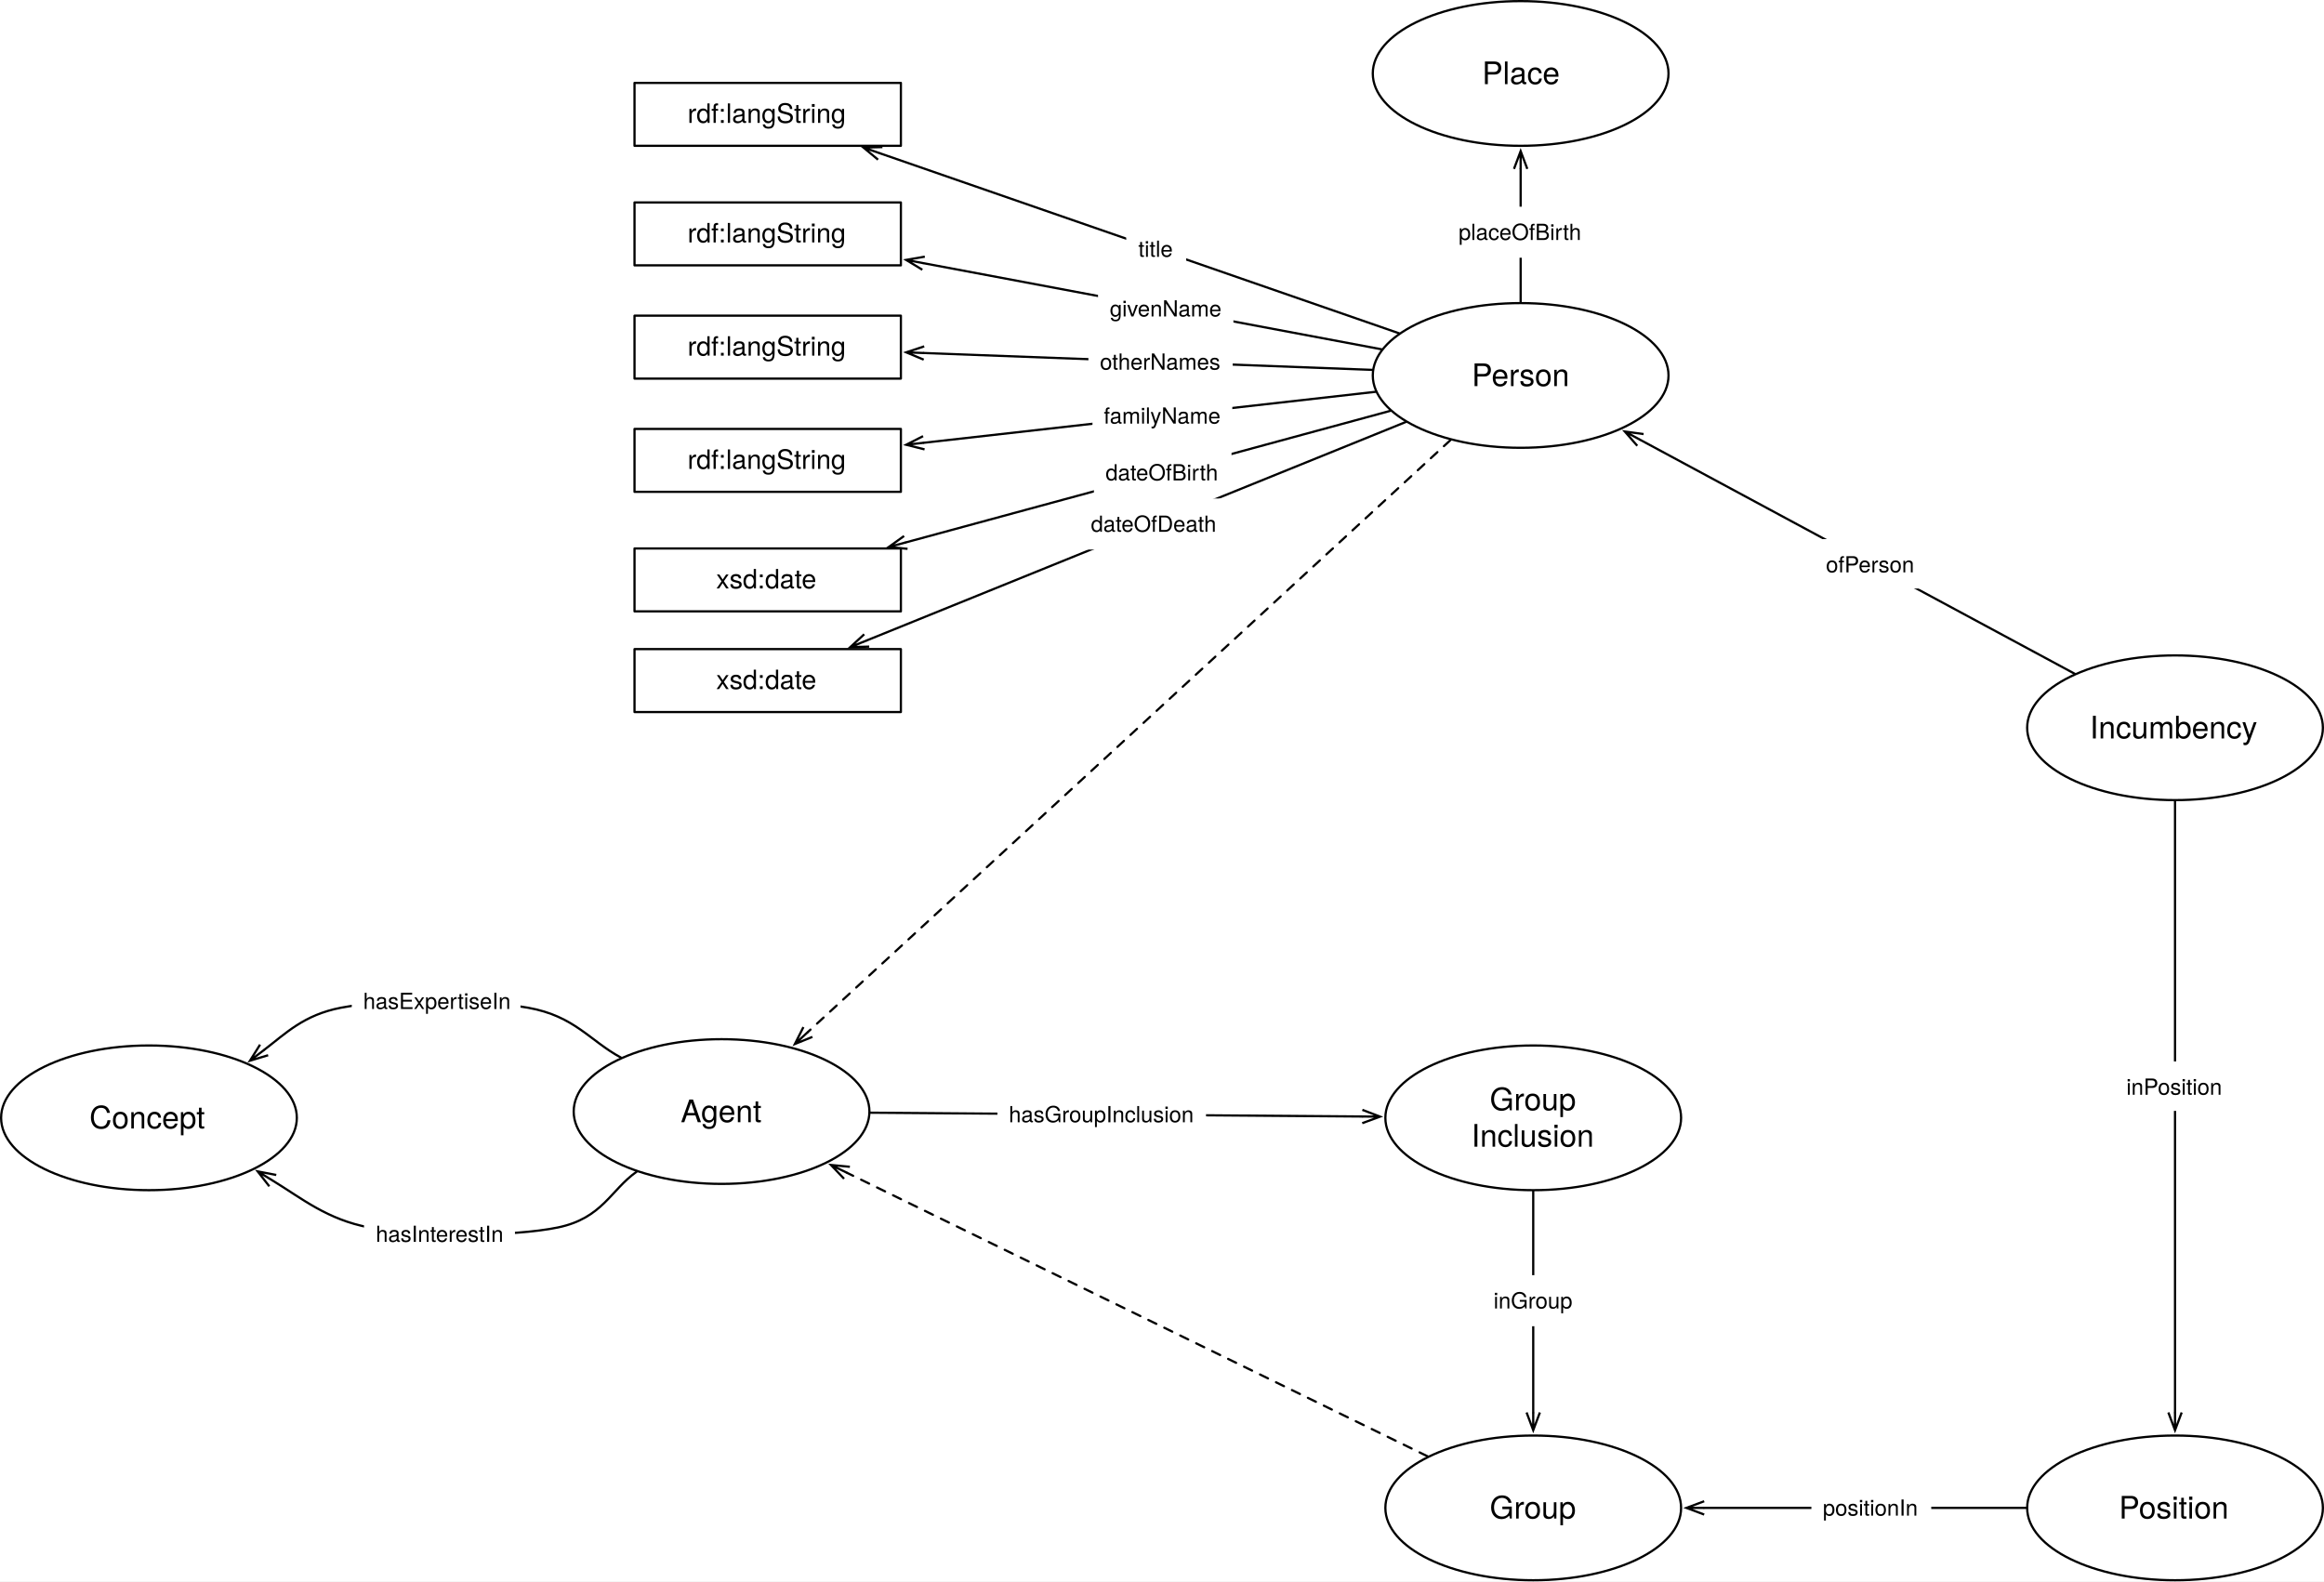
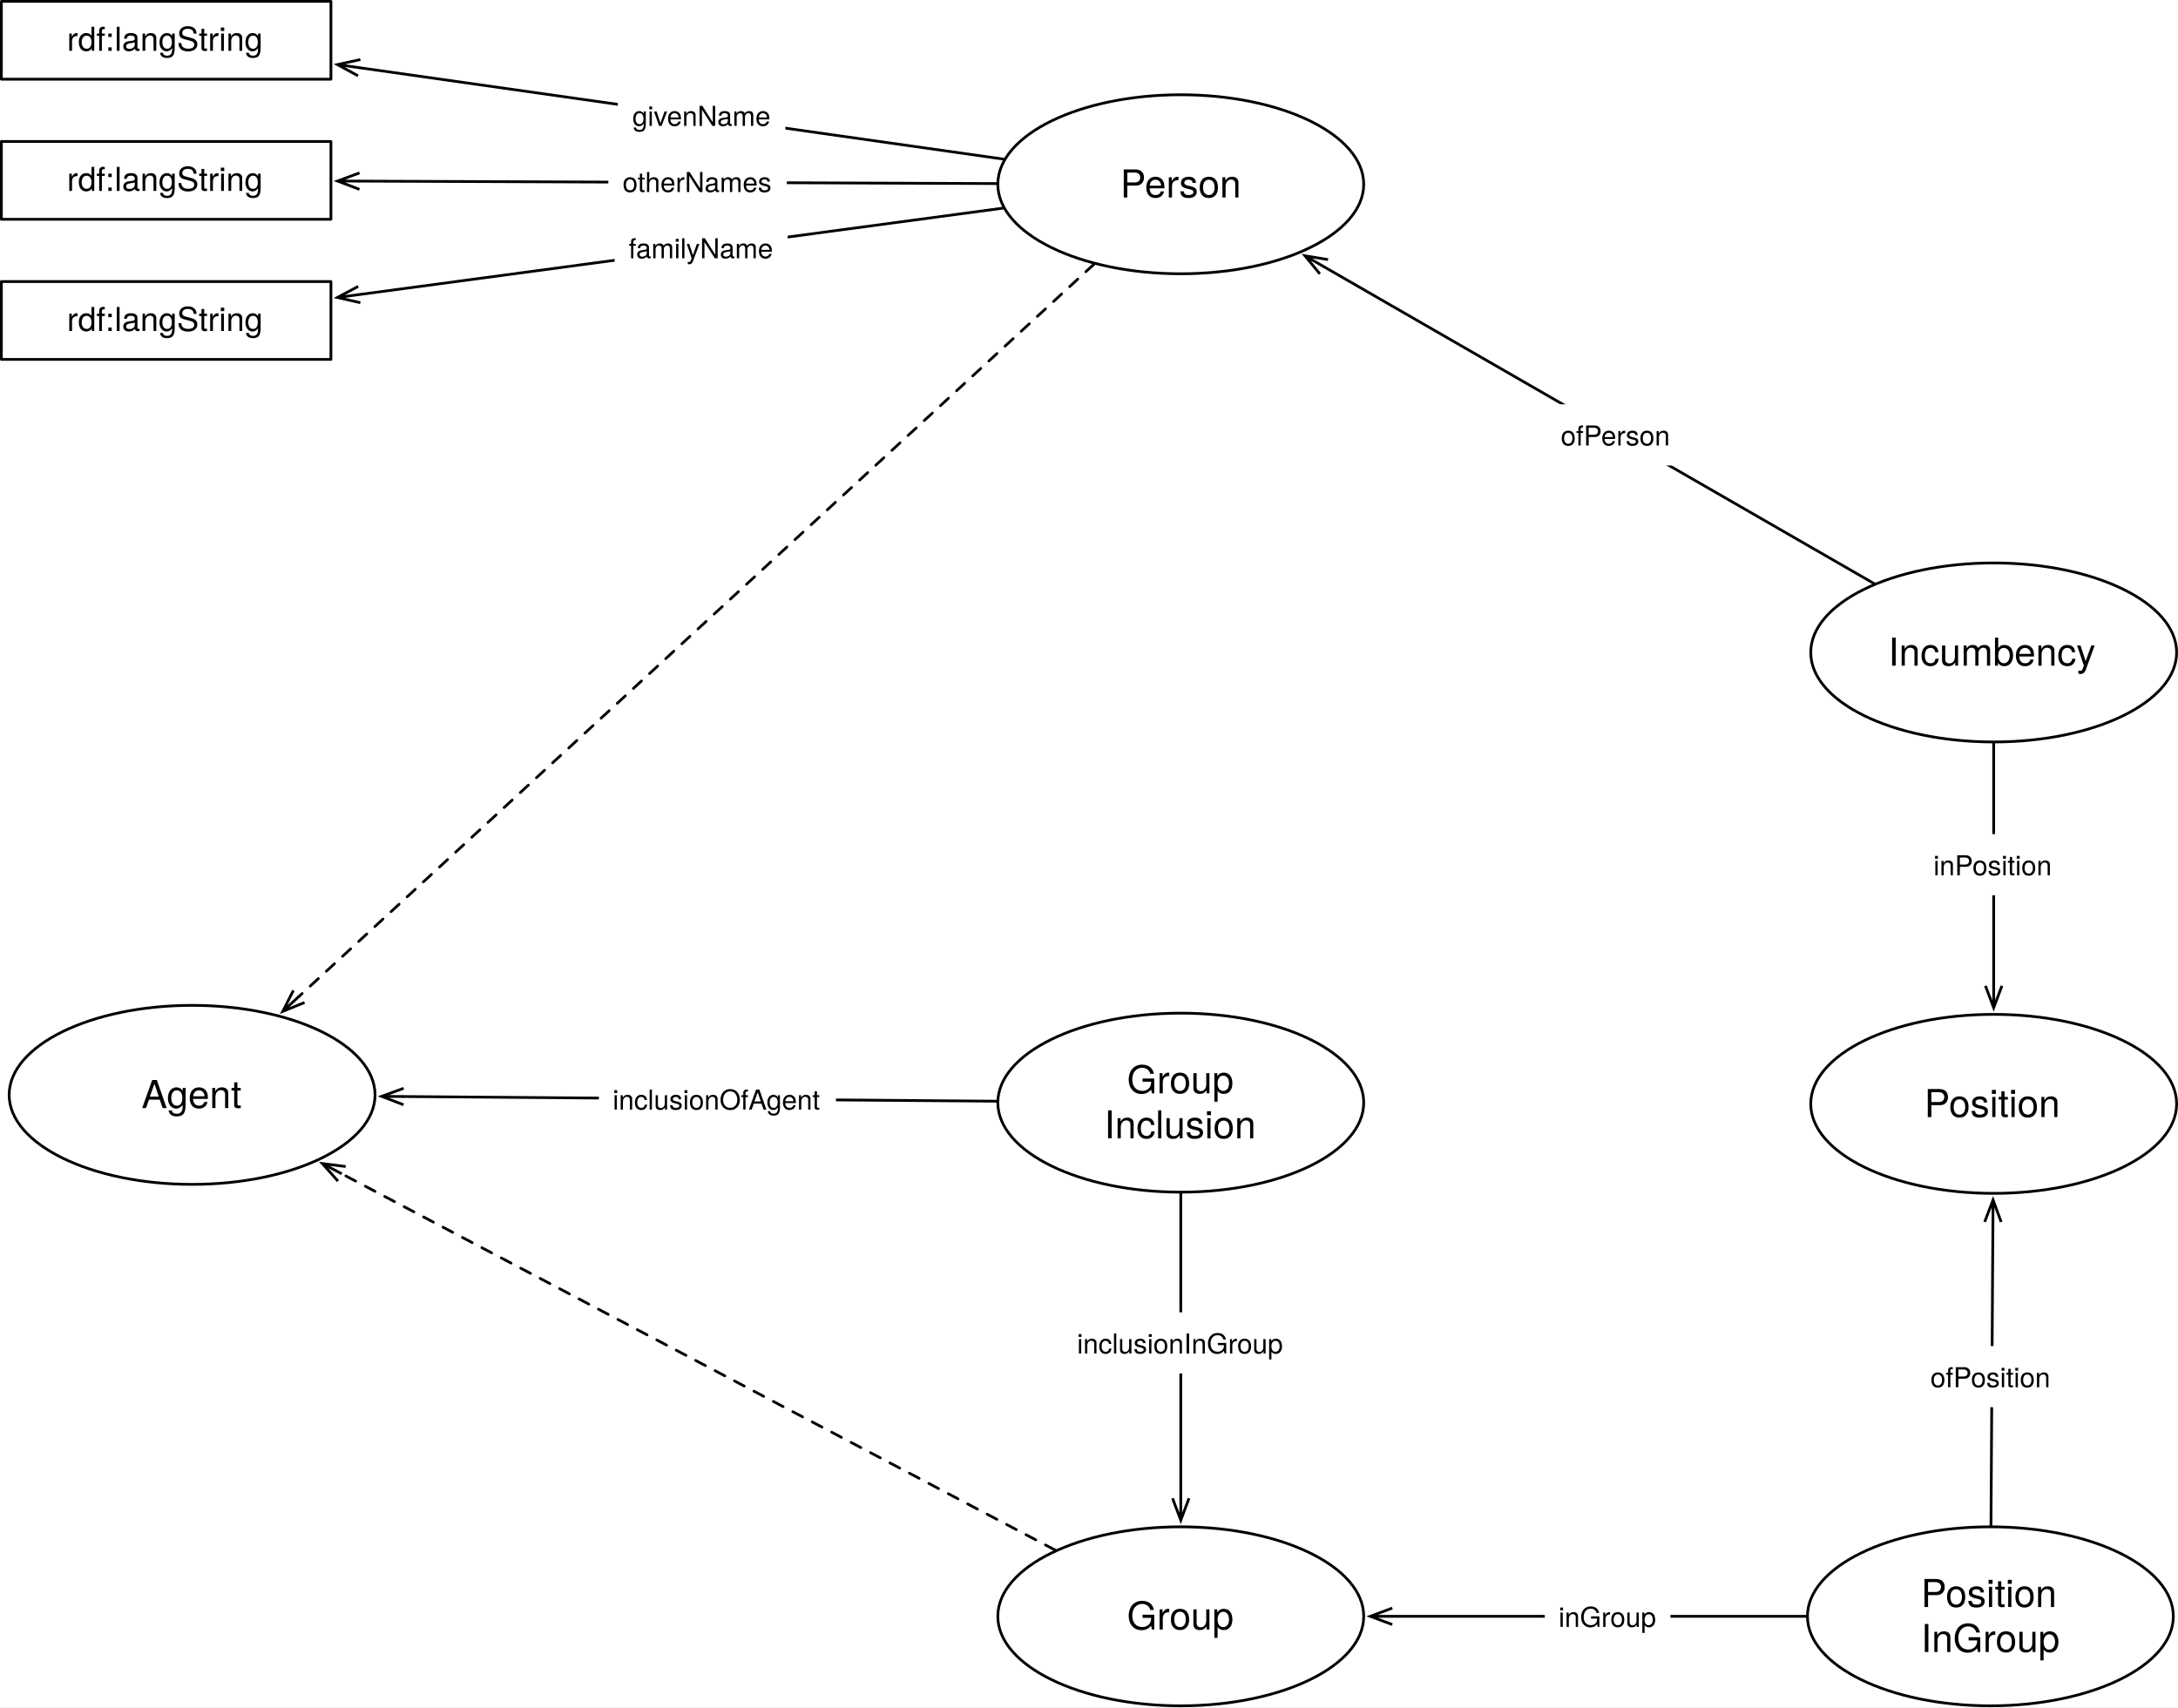
- <svg xmlns="http://www.w3.org/2000/svg" version="1.1" viewBox="13.673 8.004 1046.984 712.496" width="1046.984" height="712.496">
+ <svg xmlns="http://www.w3.org/2000/svg" version="1.1" viewBox="268.791 110.051 793.066 621.787" width="793.066" height="621.787">
  <defs>
    <marker orient="auto" overflow="visible" markerUnits="strokeWidth" id="StickArrow_Marker" stroke-linejoin="miter" stroke-miterlimit="10" viewBox="-1 -4 10 8" markerWidth="10" markerHeight="8" color="black">
      <g>
        <path d="M 8 0 L 0 0 M 0 -3 L 8 0 L 0 3" fill="none" stroke="currentColor" stroke-width="1" />
      </g>
    </marker>
  </defs>
-   <g id="Canvas_1" stroke-opacity="1" fill="none" stroke="none" fill-opacity="1" stroke-dasharray="none">
-     <rect fill="white" x="13.673" y="8.004" width="1046.984" height="712.496" />
+   <g id="Canvas_1" fill="none" fill-opacity="1" stroke="none" stroke-opacity="1" stroke-dasharray="none">
+     <rect fill="white" x="268.791" y="110.051" width="793.066" height="621.787" />
    <g id="Canvas_1_Layer_1">
      <g id="Graphic_28">
        <ellipse cx="698.74" cy="177.165" rx="66.614" ry="32.598" fill="white" />
        <ellipse cx="698.74" cy="177.165" rx="66.614" ry="32.598" stroke="black" stroke-linecap="round" stroke-linejoin="round" stroke-width="1" />
        <text transform="translate(650.4488 168.9693)" fill="black">
-           <tspan font-family="Helvetica Neue" font-size="14" fill="black" x="26.255" y="13">Person</tspan>
+           <tspan font-family="Helvetica Neue" font-size="14" fill="black" x="26.255" y="13" xml:space="preserve">Person</tspan>
        </text>
      </g>
      <g id="Graphic_29">
-         <ellipse cx="704.409" cy="687.402" rx="66.614" ry="32.598" fill="white" />
-         <ellipse cx="704.409" cy="687.402" rx="66.614" ry="32.598" stroke="black" stroke-linecap="round" stroke-linejoin="round" stroke-width="1" />
-         <text transform="translate(656.1181 679.2056)" fill="black">
-           <tspan font-family="Helvetica Neue" font-size="14" fill="black" x="28.712" y="13">Group</tspan>
+         <ellipse cx="698.74" cy="698.74" rx="66.614" ry="32.598" fill="white" />
+         <ellipse cx="698.74" cy="698.74" rx="66.614" ry="32.598" stroke="black" stroke-linecap="round" stroke-linejoin="round" stroke-width="1" />
+         <text transform="translate(650.4488 690.5441)" fill="black">
+           <tspan font-family="Helvetica Neue" font-size="14" fill="black" x="28.712" y="13" xml:space="preserve">Group</tspan>
        </text>
      </g>
      <g id="Graphic_30">
-         <ellipse cx="704.409" cy="511.654" rx="66.614" ry="32.598" fill="white" />
-         <ellipse cx="704.409" cy="511.654" rx="66.614" ry="32.598" stroke="black" stroke-linecap="round" stroke-linejoin="round" stroke-width="1" />
-         <text transform="translate(656.1181 495.2615)" fill="black">
-           <tspan font-family="Helvetica Neue" font-size="14" fill="black" x="28.712" y="13">Group</tspan>
-           <tspan font-family="Helvetica Neue" font-size="14" fill="black" x="20.417" y="29.392">Inclusion</tspan>
+         <ellipse cx="698.74" cy="511.654" rx="66.614" ry="32.598" fill="white" />
+         <ellipse cx="698.74" cy="511.654" rx="66.614" ry="32.598" stroke="black" stroke-linecap="round" stroke-linejoin="round" stroke-width="1" />
+         <text transform="translate(650.4488 495.2615)" fill="black">
+           <tspan font-family="Helvetica Neue" font-size="14" fill="black" x="28.712" y="13" xml:space="preserve">Group</tspan>
+           <tspan font-family="Helvetica Neue" font-size="14" fill="black" x="20.417" y="29.392" xml:space="preserve">Inclusion</tspan>
        </text>
      </g>
      <g id="Graphic_31">
-         <ellipse cx="993.543" cy="335.906" rx="66.614" ry="32.598" fill="white" />
-         <ellipse cx="993.543" cy="335.906" rx="66.614" ry="32.598" stroke="black" stroke-linecap="round" stroke-linejoin="round" stroke-width="1" />
-         <text transform="translate(945.252 327.7095)" fill="black">
-           <tspan font-family="Helvetica Neue" font-size="14" fill="black" x="9.903" y="13">Incumbency</tspan>
+         <ellipse cx="994.743" cy="347.688" rx="66.614" ry="32.598" fill="white" />
+         <ellipse cx="994.743" cy="347.688" rx="66.614" ry="32.598" stroke="black" stroke-linecap="round" stroke-linejoin="round" stroke-width="1" />
+         <text transform="translate(946.4521 339.492)" fill="black">
+           <tspan font-family="Helvetica Neue" font-size="14" fill="black" x="9.903" y="13" xml:space="preserve">Incumbency</tspan>
        </text>
      </g>
      <g id="Graphic_32">
-         <ellipse cx="993.543" cy="687.402" rx="66.614" ry="32.598" fill="white" />
-         <ellipse cx="993.543" cy="687.402" rx="66.614" ry="32.598" stroke="black" stroke-linecap="round" stroke-linejoin="round" stroke-width="1" />
-         <text transform="translate(945.252 679.2056)" fill="black">
-           <tspan font-family="Helvetica Neue" font-size="14" fill="black" x="23.014" y="13">Position</tspan>
+         <ellipse cx="994.743" cy="512.097" rx="66.614" ry="32.598" fill="white" />
+         <ellipse cx="994.743" cy="512.097" rx="66.614" ry="32.598" stroke="black" stroke-linecap="round" stroke-linejoin="round" stroke-width="1" />
+         <text transform="translate(946.4521 503.9014)" fill="black">
+           <tspan font-family="Helvetica Neue" font-size="14" fill="black" x="23.014" y="13" xml:space="preserve">Position</tspan>
        </text>
      </g>
      <g id="Graphic_49">
        <ellipse cx="338.74" cy="508.819" rx="66.614" ry="32.598" fill="white" />
        <ellipse cx="338.74" cy="508.819" rx="66.614" ry="32.598" stroke="black" stroke-linecap="round" stroke-linejoin="round" stroke-width="1" />
        <text transform="translate(290.4488 500.6229)" fill="black">
-           <tspan font-family="Helvetica Neue" font-size="14" fill="black" x="29.881" y="13">Agent</tspan>
+           <tspan font-family="Helvetica Neue" font-size="14" fill="black" x="29.881" y="13" xml:space="preserve">Agent</tspan>
        </text>
      </g>
      <g id="Line_50">
        <line x1="667.115" y1="206.301" x2="377.647" y2="472.976" marker-end="url(#StickArrow_Marker)" stroke="black" stroke-linecap="round" stroke-linejoin="round" stroke-dasharray="4.0,4.0" stroke-width="1" />
      </g>
      <g id="Line_52">
-         <line x1="656.809" y1="664.155" x2="395.236" y2="536.41" marker-end="url(#StickArrow_Marker)" stroke="black" stroke-linecap="round" stroke-linejoin="round" stroke-dasharray="4.0,4.0" stroke-width="1" />
+         <line x1="652.995" y1="674.607" x2="393.241" y2="537.571" marker-end="url(#StickArrow_Marker)" stroke="black" stroke-linecap="round" stroke-linejoin="round" stroke-dasharray="4.0,4.0" stroke-width="1" />
      </g>
      <g id="Line_55">
-         <line x1="405.846" y1="509.339" x2="627.404" y2="511.057" marker-end="url(#StickArrow_Marker)" stroke="black" stroke-linecap="round" stroke-linejoin="round" stroke-width="1" />
+         <line x1="631.635" y1="511.125" x2="415.745" y2="509.425" marker-end="url(#StickArrow_Marker)" stroke="black" stroke-linecap="round" stroke-linejoin="round" stroke-width="1" />
      </g>
      <g id="Graphic_56">
-         <rect x="463.001" y="498.647" width="94" height="23" fill="white" />
-         <text transform="translate(468.1408 503.6465)" fill="black">
-           <tspan font-family="Helvetica Neue" font-size="10" fill="black" x="58264504e-20" y="10">hasGroupInclusion</tspan>
+         <rect x="486.876" y="499.185" width="86.31" height="22.28" fill="white" />
+         <text transform="translate(491.8757 504.1851)" fill="black">
+           <tspan font-family="Helvetica Neue" font-size="10" fill="black" x="6536993e-19" y="10" xml:space="preserve">inclusionOfAgent</tspan>
        </text>
      </g>
      <g id="Line_57">
-         <line x1="948.3" y1="311.544" x2="752.7" y2="206.221" marker-end="url(#StickArrow_Marker)" stroke="black" stroke-linecap="round" stroke-linejoin="round" stroke-width="1" />
+         <line x1="951.181" y1="322.592" x2="750.881" y2="207.203" marker-end="url(#StickArrow_Marker)" stroke="black" stroke-linecap="round" stroke-linejoin="round" stroke-width="1" />
      </g>
      <g id="Graphic_58">
-         <rect x="831.269" y="250.897" width="50.18" height="22.28" fill="white" />
-         <text transform="translate(836.2686 255.8968)" fill="black">
-           <tspan font-family="Helvetica Neue" font-size="10" fill="black" x="14566126e-20" y="10">ofPerson</tspan>
+         <rect x="832.097" y="257.304" width="50.18" height="22.28" fill="white" />
+         <text transform="translate(837.0967 262.3038)" fill="black">
+           <tspan font-family="Helvetica Neue" font-size="10" fill="black" x="14566126e-20" y="10" xml:space="preserve">ofPerson</tspan>
        </text>
      </g>
      <g id="Line_59">
-         <line x1="993.543" y1="369.004" x2="993.543" y2="644.403" marker-end="url(#StickArrow_Marker)" stroke="black" stroke-linecap="round" stroke-linejoin="round" stroke-width="1" />
+         <line x1="994.743" y1="380.786" x2="994.743" y2="469.099" marker-end="url(#StickArrow_Marker)" stroke="black" stroke-linecap="round" stroke-linejoin="round" stroke-width="1" />
      </g>
      <g id="Graphic_60">
-         <rect x="966.598" y="486.247" width="53.89" height="22.28" fill="white" />
-         <text transform="translate(971.5983 491.2472)" fill="black">
-           <tspan font-family="Helvetica Neue" font-size="10" fill="black" x="0" y="10">inPosition</tspan>
+         <rect x="967.798" y="413.842" width="53.89" height="22.28" fill="white" />
+         <text transform="translate(972.7984 418.8416)" fill="black">
+           <tspan font-family="Helvetica Neue" font-size="10" fill="black" x="0" y="10" xml:space="preserve">inPosition</tspan>
        </text>
      </g>
      <g id="Line_61">
-         <line x1="704.409" y1="544.752" x2="704.409" y2="644.403" marker-end="url(#StickArrow_Marker)" stroke="black" stroke-linecap="round" stroke-linejoin="round" stroke-width="1" />
+         <line x1="698.74" y1="544.752" x2="698.74" y2="655.742" marker-end="url(#StickArrow_Marker)" stroke="black" stroke-linecap="round" stroke-linejoin="round" stroke-width="1" />
      </g>
      <g id="Graphic_62">
-         <rect x="681.409" y="582.549" width="46" height="23" fill="white" />
-         <text transform="translate(686.5344 587.5495)" fill="black">
-           <tspan font-family="Helvetica Neue" font-size="10" fill="black" x="0" y="10">inGroup</tspan>
-         </text>
-       </g>
-       <g id="Line_63">
-         <line x1="926.429" y1="687.402" x2="781.424" y2="687.402" marker-end="url(#StickArrow_Marker)" stroke="black" stroke-linecap="round" stroke-linejoin="round" stroke-width="1" />
-       </g>
-       <g id="Graphic_64">
-         <rect x="829.722" y="675.902" width="54" height="23" fill="white" />
-         <text transform="translate(834.8674 680.9016)" fill="black">
-           <tspan font-family="Helvetica Neue" font-size="10" fill="black" x="0" y="10">positionIn</tspan>
-         </text>
-       </g>
-       <g id="Line_69">
-         <line x1="643.909" y1="158.15" x2="410.222" y2="77.108" marker-end="url(#StickArrow_Marker)" stroke="black" stroke-linecap="round" stroke-linejoin="round" stroke-width="1" />
-       </g>
-       <g id="Graphic_70">
-         <rect x="521.042" y="108.722" width="27" height="23" fill="white" />
-         <text transform="translate(526.4871 113.722)" fill="black">
-           <tspan font-family="Helvetica Neue" font-size="10" fill="black" x="29132252e-20" y="10">title</tspan>
-         </text>
-       </g>
-       <g id="Graphic_83">
-         <rect x="299.528" y="45.354" width="120" height="28.346" fill="white" />
-         <rect x="299.528" y="45.354" width="120" height="28.346" stroke="black" stroke-linecap="round" stroke-linejoin="round" stroke-width="1" />
-         <text transform="translate(304.5276 52.35956)" fill="black">
-           <tspan font-family="Helvetica Neue" font-size="12" fill="black" x="18.886" y="11">rdf:langString</tspan>
+         <rect x="655.955" y="588.012" width="85.57" height="22.28" fill="white" />
+         <text transform="translate(660.9552 593.0118)" fill="black">
+           <tspan font-family="Helvetica Neue" font-size="10" fill="black" x="0" y="10" xml:space="preserve">inclusionInGroup</tspan>
        </text>
      </g>
      <g id="Line_84">
-         <line x1="636.051" y1="165.378" x2="429.748" y2="126.589" marker-end="url(#StickArrow_Marker)" stroke="black" stroke-linecap="round" stroke-linejoin="round" stroke-width="1" />
+         <line x1="634.256" y1="168.012" x2="399.588" y2="134.703" marker-end="url(#StickArrow_Marker)" stroke="black" stroke-linecap="round" stroke-linejoin="round" stroke-width="1" />
      </g>
      <g id="Graphic_85">
-         <rect x="508.338" y="135.6" width="61" height="23" fill="white" />
-         <text transform="translate(513.6476 140.6001)" fill="black">
-           <tspan font-family="Helvetica Neue" font-size="10" fill="black" x="50803806e-20" y="10">givenName</tspan>
+         <rect x="493.746" y="140.897" width="61" height="23" fill="white" />
+         <text transform="translate(499.0559 145.897)" fill="black">
+           <tspan font-family="Helvetica Neue" font-size="10" fill="black" x="50803806e-20" y="10" xml:space="preserve">givenName</tspan>
        </text>
      </g>
      <g id="Graphic_86">
-         <rect x="299.528" y="99.213" width="120" height="28.346" fill="white" />
-         <rect x="299.528" y="99.213" width="120" height="28.346" stroke="black" stroke-linecap="round" stroke-linejoin="round" stroke-width="1" />
-         <text transform="translate(304.5276 106.2178)" fill="black">
-           <tspan font-family="Helvetica Neue" font-size="12" fill="black" x="18.886" y="11">rdf:langString</tspan>
+         <rect x="269.291" y="110.551" width="120" height="28.346" fill="white" />
+         <rect x="269.291" y="110.551" width="120" height="28.346" stroke="black" stroke-linecap="round" stroke-linejoin="round" stroke-width="1" />
+         <text transform="translate(274.2913 117.5564)" fill="black">
+           <tspan font-family="Helvetica Neue" font-size="12" fill="black" x="18.886" y="11" xml:space="preserve">rdf:langString</tspan>
        </text>
      </g>
      <g id="Line_89">
-         <line x1="631.821" y1="174.649" x2="429.92" y2="167.057" marker-end="url(#StickArrow_Marker)" stroke="black" stroke-linecap="round" stroke-linejoin="round" stroke-width="1" />
+         <line x1="631.628" y1="176.908" x2="399.691" y2="176.018" marker-end="url(#StickArrow_Marker)" stroke="black" stroke-linecap="round" stroke-linejoin="round" stroke-width="1" />
      </g>
      <g id="Graphic_90">
-         <rect x="504.015" y="159.565" width="65" height="23" fill="white" />
-         <text transform="translate(509.1948 164.565)" fill="black">
-           <tspan font-family="Helvetica Neue" font-size="10" fill="black" x="0" y="10">otherNames</tspan>
+         <rect x="490.303" y="164.99" width="65" height="23" fill="white" />
+         <text transform="translate(495.4827 169.9904)" fill="black">
+           <tspan font-family="Helvetica Neue" font-size="10" fill="black" x="0" y="10" xml:space="preserve">otherNames</tspan>
        </text>
      </g>
      <g id="Graphic_91">
-         <rect x="299.528" y="150.236" width="120" height="28.346" fill="white" />
-         <rect x="299.528" y="150.236" width="120" height="28.346" stroke="black" stroke-linecap="round" stroke-linejoin="round" stroke-width="1" />
-         <text transform="translate(304.5276 157.2414)" fill="black">
-           <tspan font-family="Helvetica Neue" font-size="12" fill="black" x="18.886" y="11">rdf:langString</tspan>
+         <rect x="269.291" y="161.575" width="120" height="28.346" fill="white" />
+         <rect x="269.291" y="161.575" width="120" height="28.346" stroke="black" stroke-linecap="round" stroke-linejoin="round" stroke-width="1" />
+         <text transform="translate(274.2913 168.58)" fill="black">
+           <tspan font-family="Helvetica Neue" font-size="12" fill="black" x="18.886" y="11" xml:space="preserve">rdf:langString</tspan>
        </text>
      </g>
      <g id="Line_92">
-         <line x1="633.323" y1="184.545" x2="429.862" y2="207.498" marker-end="url(#StickArrow_Marker)" stroke="black" stroke-linecap="round" stroke-linejoin="round" stroke-width="1" />
+         <line x1="633.994" y1="185.859" x2="399.599" y2="217.331" marker-end="url(#StickArrow_Marker)" stroke="black" stroke-linecap="round" stroke-linejoin="round" stroke-width="1" />
      </g>
      <g id="Graphic_93">
-         <rect x="505.84" y="183.873" width="63" height="23" fill="white" />
-         <text transform="translate(510.9447 188.8735)" fill="black">
-           <tspan font-family="Helvetica Neue" font-size="10" fill="black" x="4369838e-19" y="10">familyName</tspan>
+         <rect x="492.602" y="189.114" width="63" height="23" fill="white" />
+         <text transform="translate(497.7068 194.1142)" fill="black">
+           <tspan font-family="Helvetica Neue" font-size="10" fill="black" x="4369838e-19" y="10" xml:space="preserve">familyName</tspan>
        </text>
      </g>
      <g id="Graphic_94">
-         <rect x="299.528" y="201.26" width="120" height="28.346" fill="white" />
-         <rect x="299.528" y="201.26" width="120" height="28.346" stroke="black" stroke-linecap="round" stroke-linejoin="round" stroke-width="1" />
-         <text transform="translate(304.5276 208.2651)" fill="black">
-           <tspan font-family="Helvetica Neue" font-size="12" fill="black" x="18.886" y="11">rdf:langString</tspan>
+         <rect x="269.291" y="212.598" width="120" height="28.346" fill="white" />
+         <rect x="269.291" y="212.598" width="120" height="28.346" stroke="black" stroke-linecap="round" stroke-linejoin="round" stroke-width="1" />
+         <text transform="translate(274.2913 219.6036)" fill="black">
+           <tspan font-family="Helvetica Neue" font-size="12" fill="black" x="18.886" y="11" xml:space="preserve">rdf:langString</tspan>
        </text>
      </g>
-       <g id="Graphic_101">
-         <ellipse cx="698.74" cy="41.102" rx="66.614" ry="32.598" fill="white" />
-         <ellipse cx="698.74" cy="41.102" rx="66.614" ry="32.598" stroke="black" stroke-linecap="round" stroke-linejoin="round" stroke-width="1" />
-         <text transform="translate(650.4488 32.90636)" fill="black">
-           <tspan font-family="Helvetica Neue" font-size="14" fill="black" x="30.924" y="13">Place</tspan>
+       <g id="Graphic_226">
+         <ellipse cx="993.543" cy="698.74" rx="66.614" ry="32.598" fill="white" />
+         <ellipse cx="993.543" cy="698.74" rx="66.614" ry="32.598" stroke="black" stroke-linecap="round" stroke-linejoin="round" stroke-width="1" />
+         <text transform="translate(945.252 682.3482)" fill="black">
+           <tspan font-family="Helvetica Neue" font-size="14" fill="black" x="23.014" y="13" xml:space="preserve">Position</tspan>
+           <tspan font-family="Helvetica Neue" font-size="14" fill="black" x="23.007" y="29.392" xml:space="preserve">InGroup</tspan>
        </text>
      </g>
-       <g id="Line_102">
-         <line x1="698.74" y1="144.067" x2="698.74" y2="84.101" marker-end="url(#StickArrow_Marker)" stroke="black" stroke-linecap="round" stroke-linejoin="round" stroke-width="1" />
+       <g id="Line_228">
+         <line x1="926.429" y1="698.74" x2="775.754" y2="698.74" marker-end="url(#StickArrow_Marker)" stroke="black" stroke-linecap="round" stroke-linejoin="round" stroke-width="1" />
      </g>
-       <g id="Graphic_103">
-         <rect x="665.74" y="101.127" width="66" height="23" fill="white" />
-         <text transform="translate(670.7752 106.1275)" fill="black">
-           <tspan font-family="Helvetica Neue" font-size="10" fill="black" x="14210855e-20" y="10">placeOfBirth</tspan>
+       <g id="Graphic_227">
+         <rect x="831.296" y="687.6" width="45.75" height="22.28" fill="white" />
+         <text transform="translate(836.2962 692.6001)" fill="black">
+           <tspan font-family="Helvetica Neue" font-size="10" fill="black" x="0" y="10" xml:space="preserve">inGroup</tspan>
        </text>
      </g>
-       <g id="Line_159">
-         <line x1="639.997" y1="193.119" x2="421.751" y2="252.392" marker-end="url(#StickArrow_Marker)" stroke="black" stroke-linecap="round" stroke-linejoin="round" stroke-width="1" />
+       <g id="Line_230">
+         <line x1="993.756" y1="665.642" x2="994.467" y2="555.096" marker-end="url(#StickArrow_Marker)" stroke="black" stroke-linecap="round" stroke-linejoin="round" stroke-width="1" />
      </g>
-       <g id="Graphic_160">
-         <rect x="506.488" y="209.459" width="62" height="23" fill="white" />
-         <text transform="translate(511.7431 214.4594)" fill="black">
-           <tspan font-family="Helvetica Neue" font-size="10" fill="black" x="7993606e-19" y="10">dateOfBirth</tspan>
-         </text>
-       </g>
-       <g id="Graphic_161">
-         <rect x="299.528" y="255.118" width="120" height="28.346" fill="white" />
-         <rect x="299.528" y="255.118" width="120" height="28.346" stroke="black" stroke-linecap="round" stroke-linejoin="round" stroke-width="1" />
-         <text transform="translate(304.5276 262.1233)" fill="black">
-           <tspan font-family="Helvetica Neue" font-size="12" fill="black" x="31.774" y="11">xsd:date</tspan>
-         </text>
-       </g>
-       <g id="Graphic_162">
-         <rect x="299.528" y="300.472" width="120" height="28.346" fill="white" />
-         <rect x="299.528" y="300.472" width="120" height="28.346" stroke="black" stroke-linecap="round" stroke-linejoin="round" stroke-width="1" />
-         <text transform="translate(304.5276 307.4777)" fill="black">
-           <tspan font-family="Helvetica Neue" font-size="12" fill="black" x="31.774" y="11">xsd:date</tspan>
-         </text>
-       </g>
-       <g id="Line_163">
-         <line x1="646.97" y1="198.147" x2="404.136" y2="296.566" marker-end="url(#StickArrow_Marker)" stroke="black" stroke-linecap="round" stroke-linejoin="round" stroke-width="1" />
-       </g>
-       <g id="Graphic_164">
-         <rect x="500.067" y="232.609" width="67" height="23" fill="white" />
-         <text transform="translate(505.1322 237.6087)" fill="black">
-           <tspan font-family="Helvetica Neue" font-size="10" fill="black" x="0" y="10">dateOfDeath</tspan>
-         </text>
-       </g>
-       <g id="Graphic_211">
-         <ellipse cx="80.787" cy="511.654" rx="66.614" ry="32.598" fill="white" />
-         <ellipse cx="80.787" cy="511.654" rx="66.614" ry="32.598" stroke="black" stroke-linecap="round" stroke-linejoin="round" stroke-width="1" />
-         <text transform="translate(32.49606 503.4575)" fill="black">
-           <tspan font-family="Helvetica Neue" font-size="14" fill="black" x="21.453" y="13">Concept</tspan>
-         </text>
-       </g>
-       <g id="Line_212">
-         <path d="M 293.409 484.497 C 279.462 477.015 272.591 465.788 251.566 462.047 C 230.541 458.306 188.428 457.955 167.244 462.047 C 150.475 465.286 142.377 473.655 132.655 481.062" marker-end="url(#StickArrow_Marker)" stroke="black" stroke-linecap="round" stroke-linejoin="round" stroke-width="1" />
-       </g>
-       <g id="Graphic_213">
-         <rect x="172.156" y="447.612" width="76" height="23" fill="white" />
-         <text transform="translate(177.2864 452.6124)" fill="black">
-           <tspan font-family="Helvetica Neue" font-size="10" fill="black" x="7958079e-19" y="10">hasExpertiseIn</tspan>
-         </text>
-       </g>
-       <g id="Line_224">
-         <path d="M 300.47 535.936 C 288.657 544.306 285.106 556.864 265.028 561.048 C 244.95 565.234 202.837 565.369 179.989 561.048 C 161.113 557.48 149.735 548.011 136.565 539.955" marker-end="url(#StickArrow_Marker)" stroke="black" stroke-linecap="round" stroke-linejoin="round" stroke-width="1" />
-       </g>
-       <g id="Graphic_225">
-         <rect x="177.665" y="552.551" width="68" height="23" fill="white" />
-         <text transform="translate(182.9545 557.5512)" fill="black">
-           <tspan font-family="Helvetica Neue" font-size="10" fill="black" x="0" y="10">hasInterestIn</tspan>
+       <g id="Graphic_229">
+         <rect x="966.7" y="600.302" width="54.81" height="22.28" fill="white" />
+         <text transform="translate(971.6996 605.3017)" fill="black">
+           <tspan font-family="Helvetica Neue" font-size="10" fill="black" x="6501466e-19" y="10" xml:space="preserve">ofPosition</tspan>
        </text>
      </g>
    </g>
  </g>
</svg>
